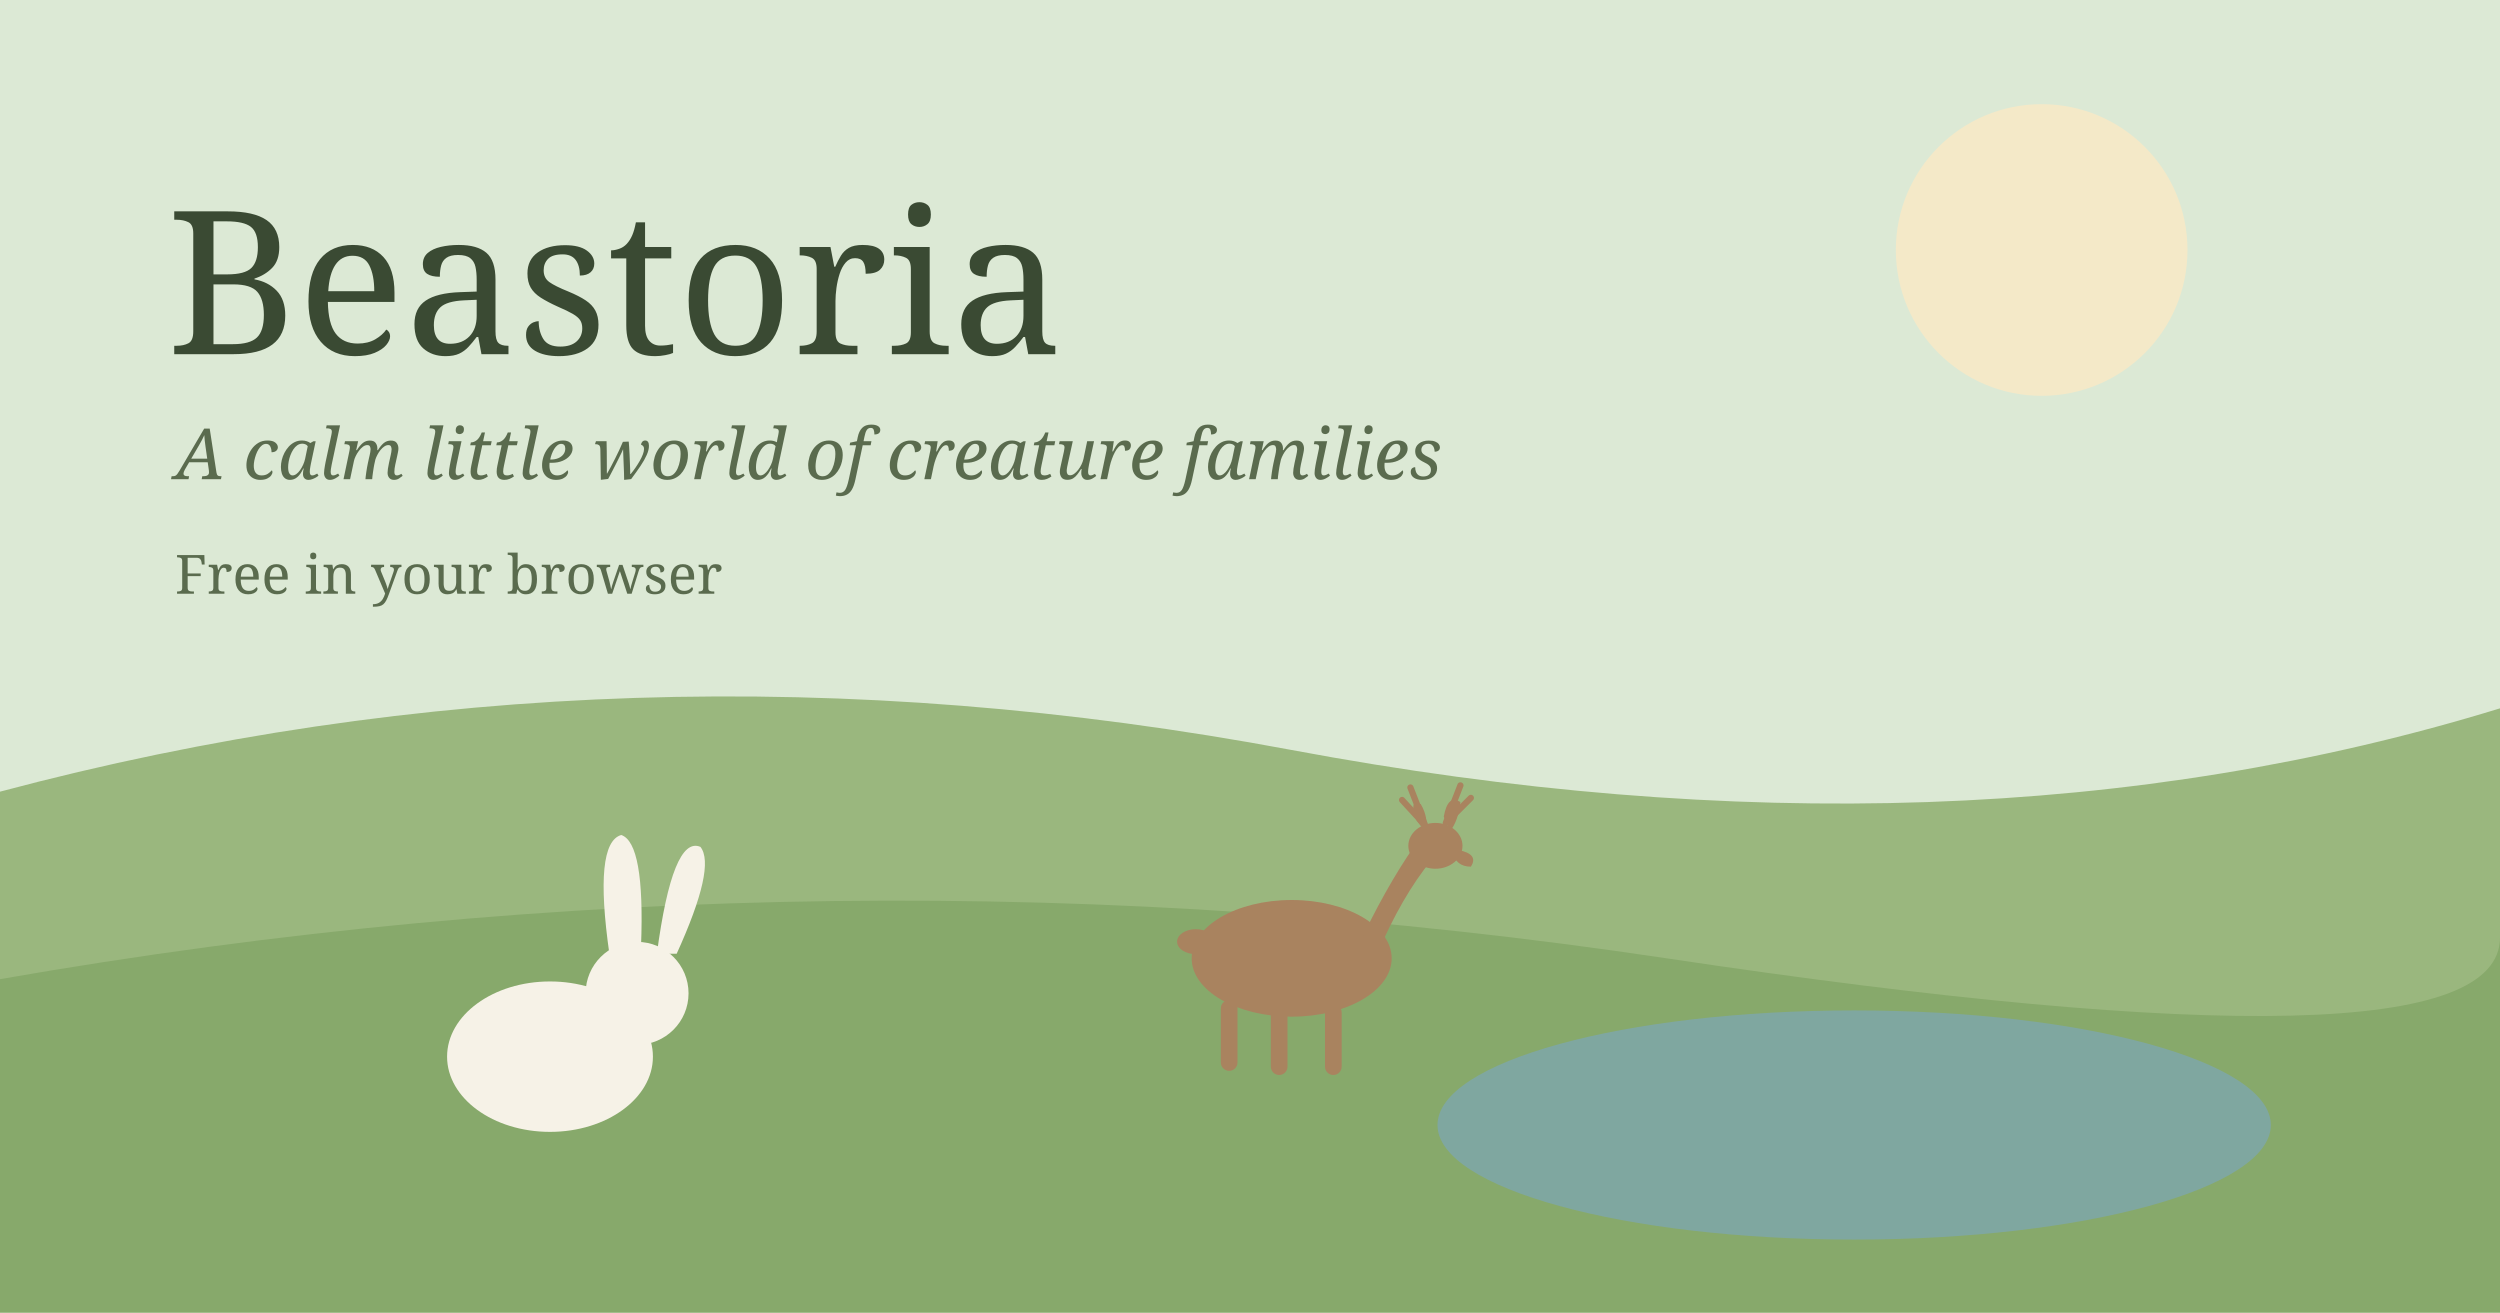
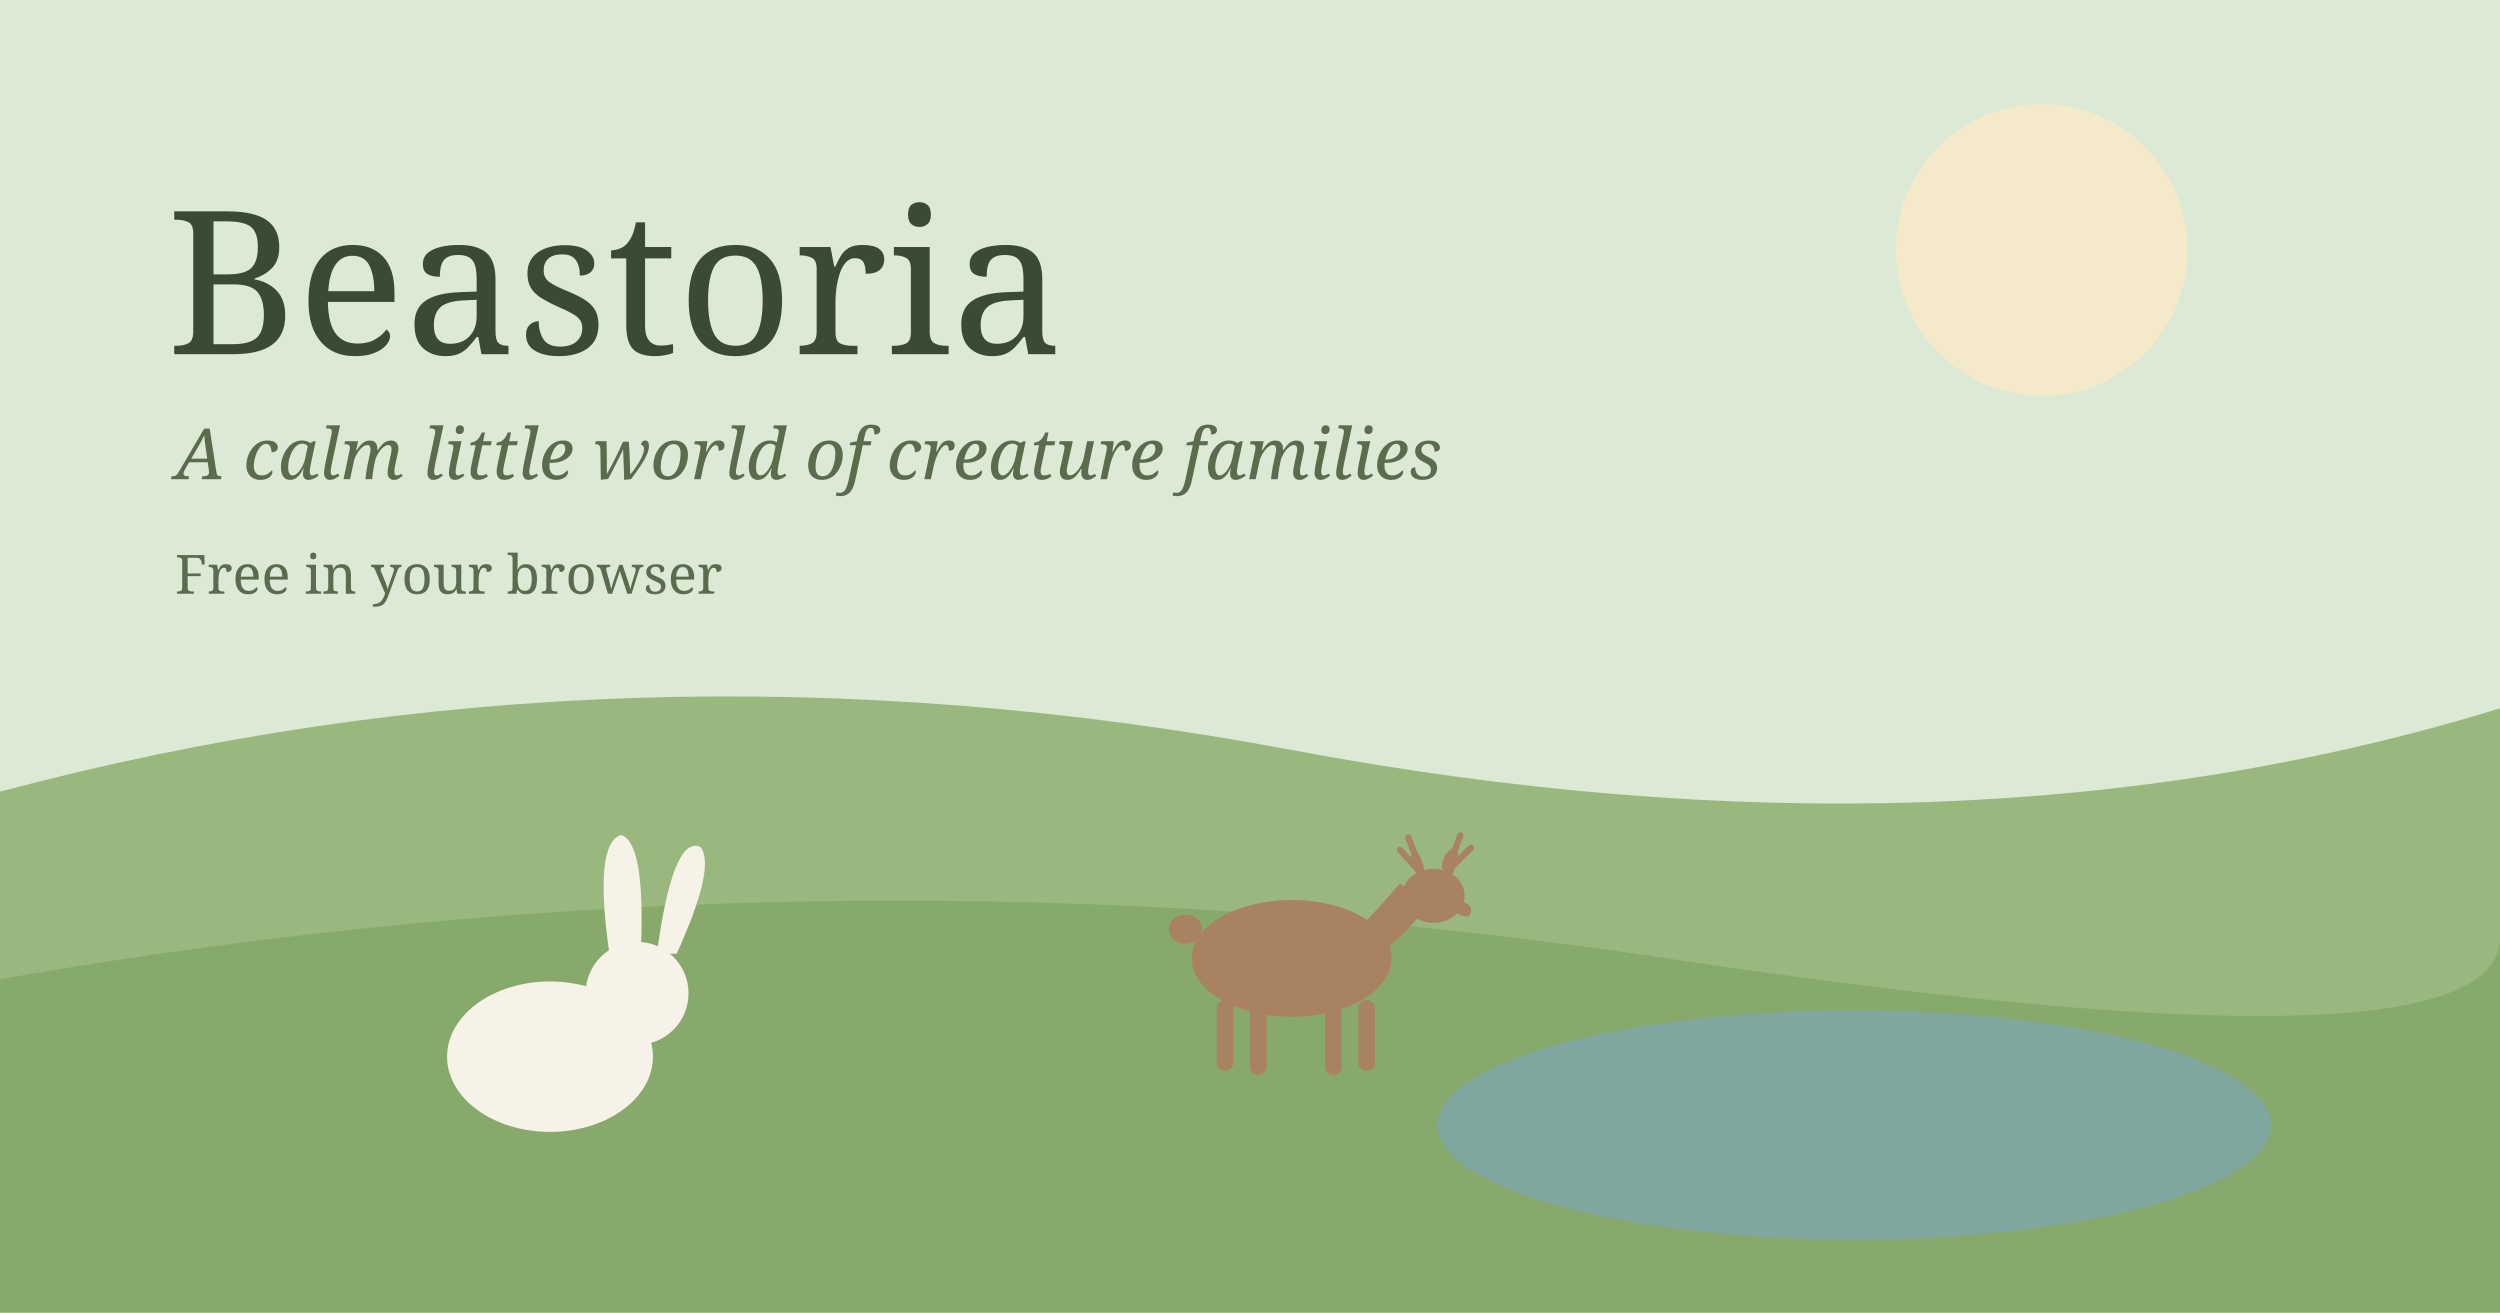
<svg xmlns="http://www.w3.org/2000/svg" viewBox="0 0 1200 630">
  <rect width="1200" height="630" fill="#dce9d5" />
  <circle cx="980" cy="120" r="70" fill="#f4e9c8" />
  <path d="M0 380 Q 300 300 620 360 T 1200 340 V 630 H 0 Z" fill="#9ab77e" />
  <path d="M0 470 Q 400 400 800 460 T 1200 450 V 630 H 0 Z" fill="#87a96b" />
  <ellipse cx="890" cy="540" rx="200" ry="55" fill="#7fa7a0" />
  <g transform="translate(150 340) scale(1.9)" fill="#f6f2e7">
    <ellipse cx="60" cy="88" rx="26" ry="19" />
    <circle cx="82" cy="72" r="13" />
    <path d="M75 62 Q 71 34 78 32 Q 84 34 83 60 Z" />
    <path d="M87 62 Q 91 32 98 35 Q 102 40 92 62 Z" />
  </g>
  <g transform="translate(560 400)" fill="#a9835f">
    <ellipse cx="60" cy="60" rx="48" ry="28" />
-     <ellipse cx="14" cy="52" rx="9" ry="6" />
-     <path d="M88 58 L 101 58 Q 113 30 127 13 L 119 6 Q 105 26 91 56 Z" />
-     <ellipse cx="129" cy="6" rx="13" ry="11" />
-     <path d="M140 8 Q 150 10 146 16 Q 139 16 137 9 Z" />
-     <path d="M120 -6 Q 116 -17 122 -14 Q 126 -7 124 -1 Z" />
-     <path d="M133 -8 Q 135 -19 141 -15 Q 140 -6 136 -1 Z" />
-     <path d="M124 -4 L 117 -22 M124 -4 L 113 -16" stroke="#a9835f" stroke-width="3" fill="none" stroke-linecap="round" />
-     <path d="M134 -5 L 141 -23 M134 -5 L 146 -17" stroke="#a9835f" stroke-width="3" fill="none" stroke-linecap="round" />
-     <rect x="26" y="80" width="8" height="34" rx="4" />
-     <rect x="50" y="82" width="8" height="34" rx="4" />
+     <ellipse cx="9" cy="46" rx="8" ry="7" />
+     <path d="M86 52 L 102 58 Q 118 46 125 34 L 112 24 Q 100 38 90 48 Z" />
+     <ellipse cx="128" cy="30" rx="15" ry="13" />
+     <path d="M139 32 Q 149 34 145 40 Q 138 40 136 33 Z" />
+     <path d="M119 18 Q 115 7 121 10 Q 125 17 123 23 Z" />
+     <path d="M132 16 Q 134 5 140 9 Q 139 18 135 23 Z" />
+     <path d="M123 20 L 116 2 M123 20 L 112 8" stroke="#a9835f" stroke-width="3" fill="none" stroke-linecap="round" />
+     <path d="M134 19 L 141 1 M134 19 L 146 7" stroke="#a9835f" stroke-width="3" fill="none" stroke-linecap="round" />
+     <rect x="24" y="80" width="8" height="34" rx="4" />
+     <rect x="40" y="82" width="8" height="34" rx="4" />
    <rect x="76" y="82" width="8" height="34" rx="4" />
+     <rect x="92" y="80" width="8" height="34" rx="4" />
  </g>
  <text x="80" y="170" font-family="Georgia, serif" font-size="96" fill="#3a4a33">Beastoria</text>
  <text x="84" y="230" font-family="Georgia, serif" font-size="34" fill="#5a6b4e" font-style="italic">A calm little world of creature families</text>
  <text x="84" y="285" font-family="Georgia, serif" font-size="26" fill="#5a6b4e">Free in your browser</text>
</svg>
